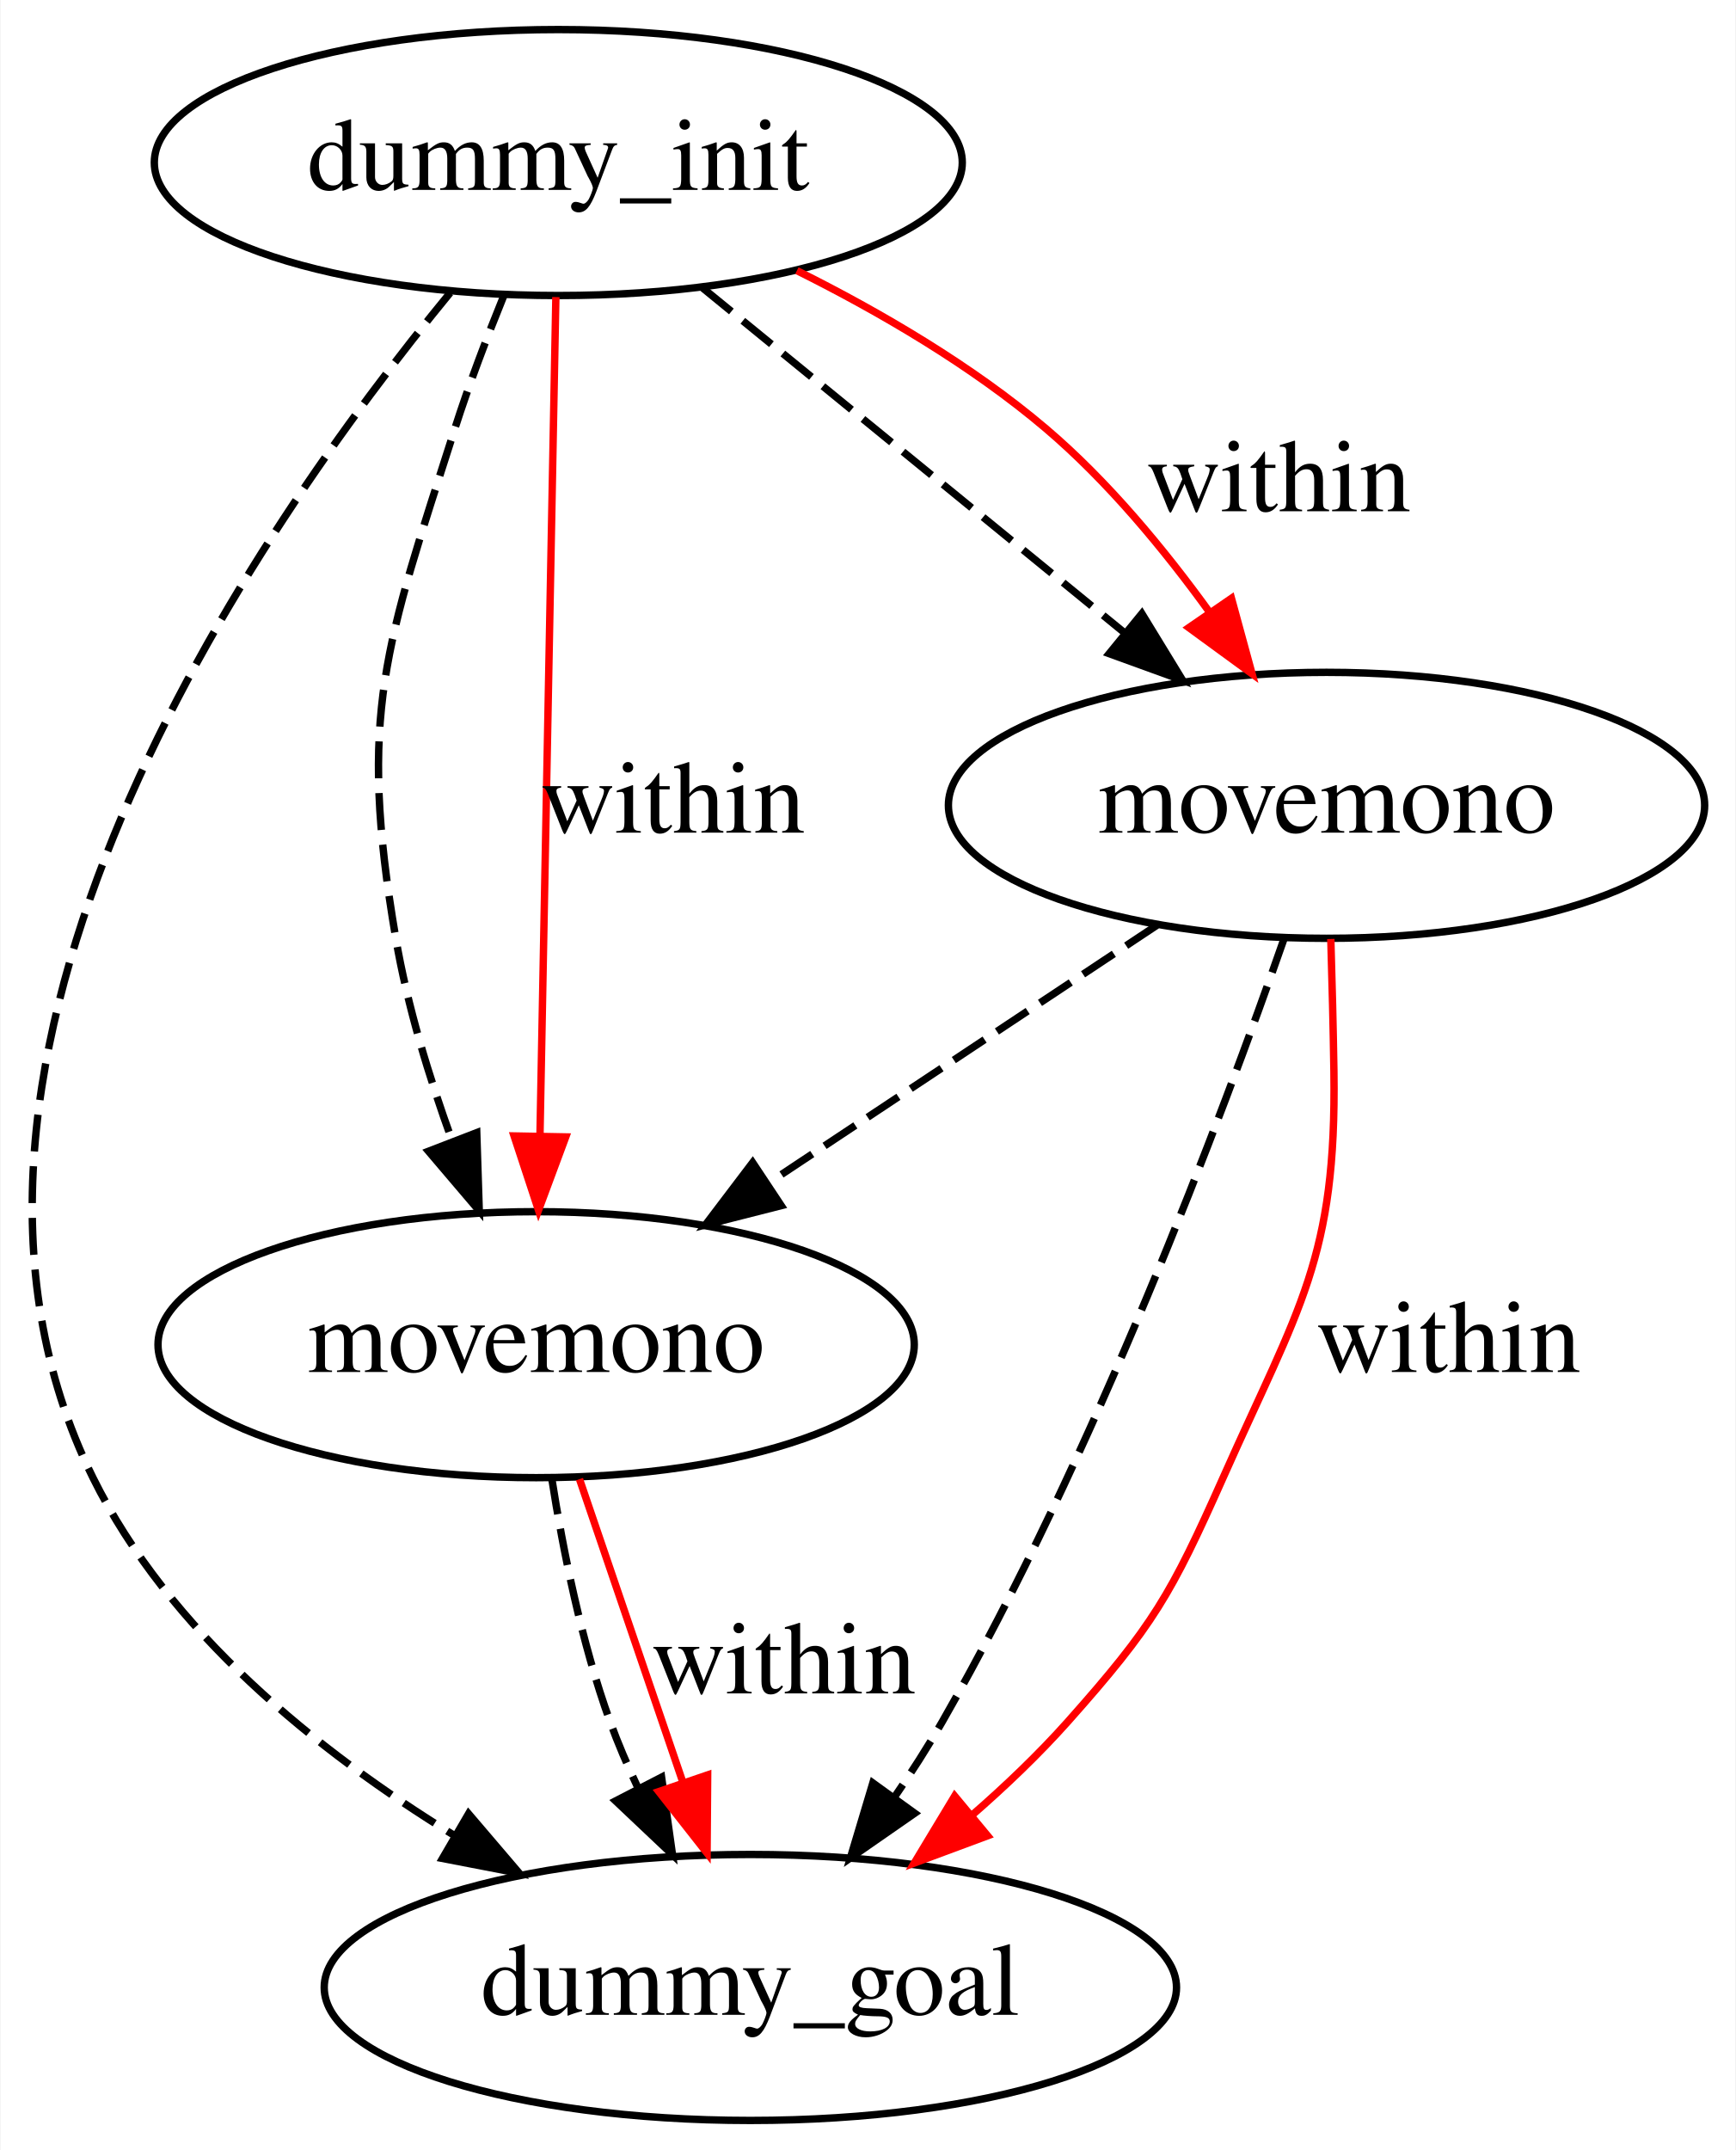
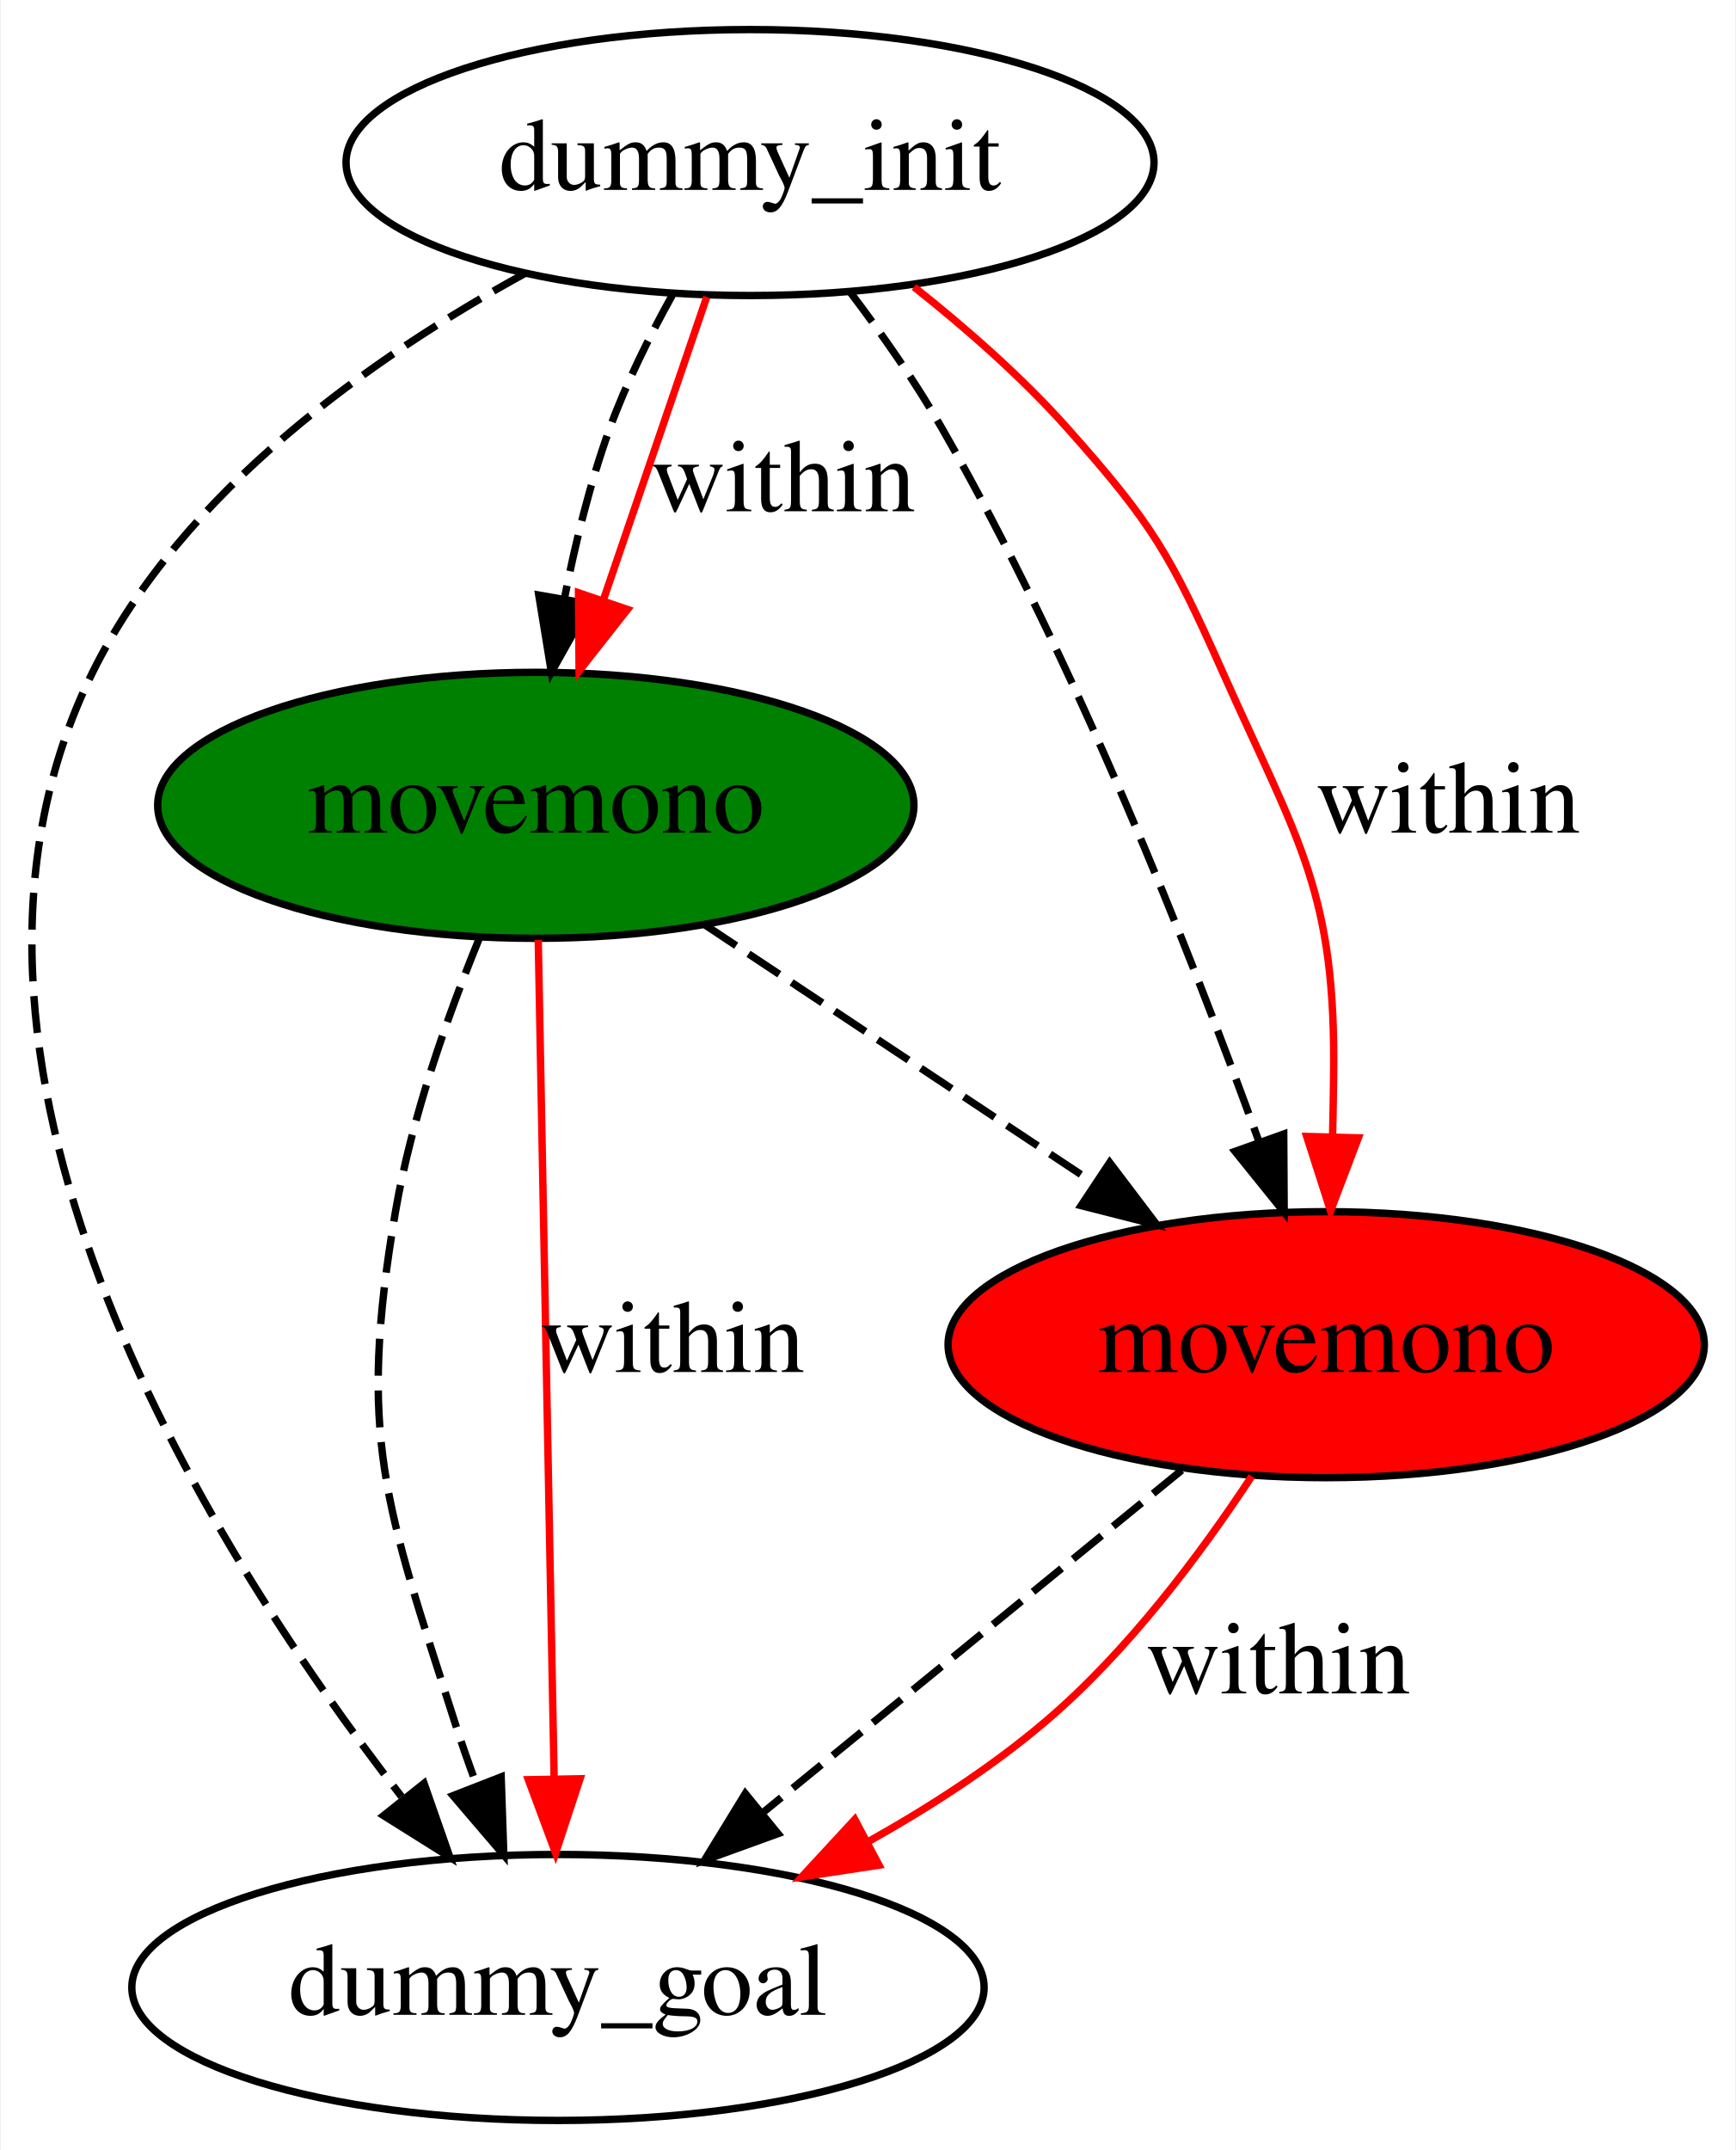
- <svg xmlns="http://www.w3.org/2000/svg" width="235pt" height="291pt" viewBox="0.00 0.00 234.84 291.00">
+ <svg xmlns="http://www.w3.org/2000/svg" width="235pt" height="291pt" viewBox="0.00 0.00 234.77 291.00">
  <g id="graph0" class="graph" transform="scale(1 1) rotate(0) translate(4 287)">
-     <polygon fill="white" stroke="transparent" points="-4,4 -4,-287 230.84,-287 230.84,4 -4,4" />
+     <polygon fill="white" stroke="transparent" points="-4,4 -4,-287 230.77,-287 230.77,4 -4,4" />
    <g id="node1" class="node">
-       <ellipse fill="none" stroke="black" cx="71.5" cy="-265" rx="54.69" ry="18" />
-       <text text-anchor="middle" x="71.5" y="-261.3" font-family="Times,serif" font-size="14.00">dummy_init</text>
+       <ellipse fill="white" stroke="black" cx="97.42" cy="-265" rx="54.69" ry="18" />
+       <text text-anchor="middle" x="97.42" y="-261.3" font-family="Times,serif" font-size="14.00">dummy_init</text>
    </g>
    <g id="node2" class="node">
-       <ellipse fill="none" stroke="black" cx="97.5" cy="-18" rx="57.69" ry="18" />
-       <text text-anchor="middle" x="97.5" y="-14.3" font-family="Times,serif" font-size="14.00">dummy_goal</text>
+       <ellipse fill="white" stroke="black" cx="71.42" cy="-18" rx="57.69" ry="18" />
+       <text text-anchor="middle" x="71.42" y="-14.3" font-family="Times,serif" font-size="14.00">dummy_goal</text>
+     </g>
+     <g id="edge3" class="edge">
+       <path fill="none" stroke="black" stroke-dasharray="5,2" d="M67.04,-250.04C46.34,-238.71 20.58,-220.58 8.42,-196 -17.3,-143.98 23.17,-78.77 50.24,-43.83" />
+       <polygon fill="black" stroke="black" points="53.29,-45.63 56.79,-35.63 47.81,-41.26 53.29,-45.63" />
+     </g>
+     <g id="node3" class="node">
+       <ellipse fill="green" stroke="black" cx="68.42" cy="-178" rx="51.19" ry="18" />
+       <text text-anchor="middle" x="68.42" y="-174.3" font-family="Times,serif" font-size="14.00">movemono</text>
    </g>
    <g id="edge1" class="edge">
-       <path fill="none" stroke="black" stroke-dasharray="5,2" d="M56.86,-247.37C30.57,-215.38 -19.4,-143.43 8.5,-87 18.79,-66.18 38.86,-49.98 57.33,-38.63" />
-       <polygon fill="black" stroke="black" points="59.35,-41.51 66.23,-33.45 55.82,-35.46 59.35,-41.51" />
+       <path fill="none" stroke="black" stroke-dasharray="5,2" d="M86.89,-247.03C83.79,-241.45 80.64,-235.11 78.42,-229 75.77,-221.68 73.76,-213.48 72.27,-205.87" />
+       <polygon fill="black" stroke="black" points="75.71,-205.25 70.53,-196.01 68.82,-206.46 75.71,-205.25" />
    </g>
-     <g id="node3" class="node">
-       <ellipse fill="none" stroke="black" cx="68.5" cy="-105" rx="51.19" ry="18" />
-       <text text-anchor="middle" x="68.5" y="-101.3" font-family="Times,serif" font-size="14.00">movemono</text>
+     <g id="edge9" class="edge">
+       <path fill="none" stroke="red" d="M91.56,-246.8C87.55,-235.05 82.15,-219.24 77.58,-205.84" />
+       <polygon fill="red" stroke="red" points="80.83,-204.51 74.28,-196.18 74.2,-206.77 80.83,-204.51" />
+       <text text-anchor="middle" x="101.92" y="-217.8" font-family="Times,serif" font-size="14.00">within</text>
    </g>
-     <g id="edge3" class="edge">
-       <path fill="none" stroke="black" stroke-dasharray="5,2" d="M64.17,-247.09C61.86,-241.4 59.41,-234.98 57.5,-229 48.1,-199.59 44.3,-190.43 49.5,-160 51.06,-150.85 54.01,-141.18 57.13,-132.6" />
-       <polygon fill="black" stroke="black" points="60.46,-133.7 60.8,-123.11 53.93,-131.18 60.46,-133.7" />
+     <g id="node4" class="node">
+       <ellipse fill="red" stroke="black" cx="175.42" cy="-105" rx="51.19" ry="18" />
+       <text text-anchor="middle" x="175.42" y="-101.3" font-family="Times,serif" font-size="14.00">movemono</text>
+     </g>
+     <g id="edge4" class="edge">
+       <path fill="none" stroke="black" stroke-dasharray="5,2" d="M110.97,-247.47C115.26,-241.81 119.82,-235.31 123.42,-229 141.53,-197.34 157.02,-158.14 166.27,-132.62" />
+       <polygon fill="black" stroke="black" points="169.67,-133.51 169.73,-122.91 163.08,-131.16 169.67,-133.51" />
    </g>
    <g id="edge10" class="edge">
-       <path fill="none" stroke="red" d="M71.17,-246.79C70.65,-219.48 69.64,-165.99 69.02,-133.38" />
-       <polygon fill="red" stroke="red" points="72.51,-133.12 68.82,-123.19 65.51,-133.25 72.51,-133.12" />
-       <text text-anchor="middle" x="87" y="-174.3" font-family="Times,serif" font-size="14.00">within</text>
+       <path fill="none" stroke="red" d="M119.62,-248.16C126.7,-242.55 134.28,-235.9 140.42,-229 151.98,-216.01 154.35,-211.88 161.42,-196 171.73,-172.85 176.79,-166.33 176.42,-141 176.39,-138.45 176.34,-135.79 176.28,-133.13" />
+       <polygon fill="red" stroke="red" points="179.77,-132.99 176.01,-123.09 172.78,-133.18 179.77,-132.99" />
+       <text text-anchor="middle" x="191.92" y="-174.3" font-family="Times,serif" font-size="14.00">within</text>
    </g>
-     <g id="node4" class="node">
-       <ellipse fill="none" stroke="black" cx="175.5" cy="-178" rx="51.19" ry="18" />
-       <text text-anchor="middle" x="175.5" y="-174.3" font-family="Times,serif" font-size="14.00">movemono</text>
+     <g id="edge6" class="edge">
+       <path fill="none" stroke="black" stroke-dasharray="5,2" d="M60.73,-159.89C56.47,-149.46 51.6,-135.74 49.42,-123 44.23,-92.57 48.03,-83.41 57.42,-54 58.32,-51.19 59.33,-48.29 60.4,-45.42" />
+       <polygon fill="black" stroke="black" points="63.73,-46.5 64.09,-35.91 57.21,-43.96 63.73,-46.5" />
+     </g>
+     <g id="edge7" class="edge">
+       <path fill="none" stroke="red" d="M68.75,-159.79C69.27,-132.48 70.29,-78.99 70.9,-46.38" />
+       <polygon fill="red" stroke="red" points="74.41,-46.25 71.1,-36.19 67.41,-46.12 74.41,-46.25" />
+       <text text-anchor="middle" x="86.92" y="-101.3" font-family="Times,serif" font-size="14.00">within</text>
    </g>
    <g id="edge5" class="edge">
-       <path fill="none" stroke="black" stroke-dasharray="5,2" d="M91.06,-248.01C107.18,-234.83 130.24,-215.99 148.18,-201.33" />
-       <polygon fill="black" stroke="black" points="150.5,-203.95 156.02,-194.92 146.07,-198.53 150.5,-203.95" />
+       <path fill="none" stroke="black" stroke-dasharray="5,2" d="M91.38,-161.77C106.75,-151.57 127.19,-138.01 144.06,-126.81" />
+       <polygon fill="black" stroke="black" points="146.11,-129.65 152.51,-121.21 142.24,-123.82 146.11,-129.65" />
    </g>
-     <g id="edge7" class="edge">
-       <path fill="none" stroke="red" d="M103.8,-250.37C115.14,-244.72 127.51,-237.48 137.5,-229 145.85,-221.91 153.5,-212.68 159.71,-204.08" />
-       <polygon fill="red" stroke="red" points="162.63,-206.02 165.42,-195.8 156.86,-202.05 162.63,-206.02" />
-       <text text-anchor="middle" x="169" y="-217.8" font-family="Times,serif" font-size="14.00">within</text>
-     </g>
-     <g id="edge6" class="edge">
-       <path fill="none" stroke="black" stroke-dasharray="5,2" d="M70.6,-86.99C72.14,-77.15 74.64,-64.65 78.5,-54 79.57,-51.04 80.86,-48.03 82.26,-45.07" />
-       <polygon fill="black" stroke="black" points="85.48,-46.46 86.96,-35.97 79.26,-43.25 85.48,-46.46" />
+     <g id="edge2" class="edge">
+       <path fill="none" stroke="black" stroke-dasharray="5,2" d="M155.86,-88.01C139.84,-74.92 116.98,-56.23 99.08,-41.6" />
+       <polygon fill="black" stroke="black" points="101.21,-38.82 91.25,-35.21 96.78,-44.24 101.21,-38.82" />
    </g>
    <g id="edge8" class="edge">
-       <path fill="none" stroke="red" d="M74.37,-86.8C78.38,-75.05 83.77,-59.24 88.34,-45.84" />
-       <polygon fill="red" stroke="red" points="91.72,-46.77 91.64,-36.18 85.1,-44.51 91.72,-46.77" />
-       <text text-anchor="middle" x="102" y="-57.8" font-family="Times,serif" font-size="14.00">within</text>
-     </g>
-     <g id="edge4" class="edge">
-       <path fill="none" stroke="black" stroke-dasharray="5,2" d="M169.8,-160.09C161.31,-135.81 144.1,-90.03 123.5,-54 121.52,-50.55 119.27,-47.04 116.93,-43.65" />
-       <polygon fill="black" stroke="black" points="119.75,-41.58 111.04,-35.53 114.08,-45.68 119.75,-41.58" />
-     </g>
-     <g id="edge9" class="edge">
-       <path fill="none" stroke="red" d="M176.08,-159.91C176.25,-154.22 176.41,-147.84 176.5,-142 176.86,-116.67 171.8,-110.15 161.5,-87 154.43,-71.12 152.05,-66.99 140.5,-54 136.56,-49.58 132.04,-45.26 127.43,-41.25" />
-       <polygon fill="red" stroke="red" points="129.62,-38.53 119.69,-34.84 125.16,-43.91 129.62,-38.53" />
-       <text text-anchor="middle" x="192" y="-101.3" font-family="Times,serif" font-size="14.00">within</text>
-     </g>
-     <g id="edge2" class="edge">
-       <path fill="none" stroke="black" stroke-dasharray="5,2" d="M152.54,-161.77C137.17,-151.57 116.73,-138.01 99.86,-126.81" />
-       <polygon fill="black" stroke="black" points="101.68,-123.82 91.41,-121.21 97.81,-129.65 101.68,-123.82" />
+       <path fill="none" stroke="red" d="M165.35,-87.2C158.45,-76.72 148.56,-63.46 137.42,-54 130.24,-47.89 121.81,-42.43 113.43,-37.74" />
+       <polygon fill="red" stroke="red" points="114.88,-34.55 104.41,-32.96 111.6,-40.74 114.88,-34.55" />
+       <text text-anchor="middle" x="168.92" y="-57.8" font-family="Times,serif" font-size="14.00">within</text>
    </g>
  </g>
</svg>
